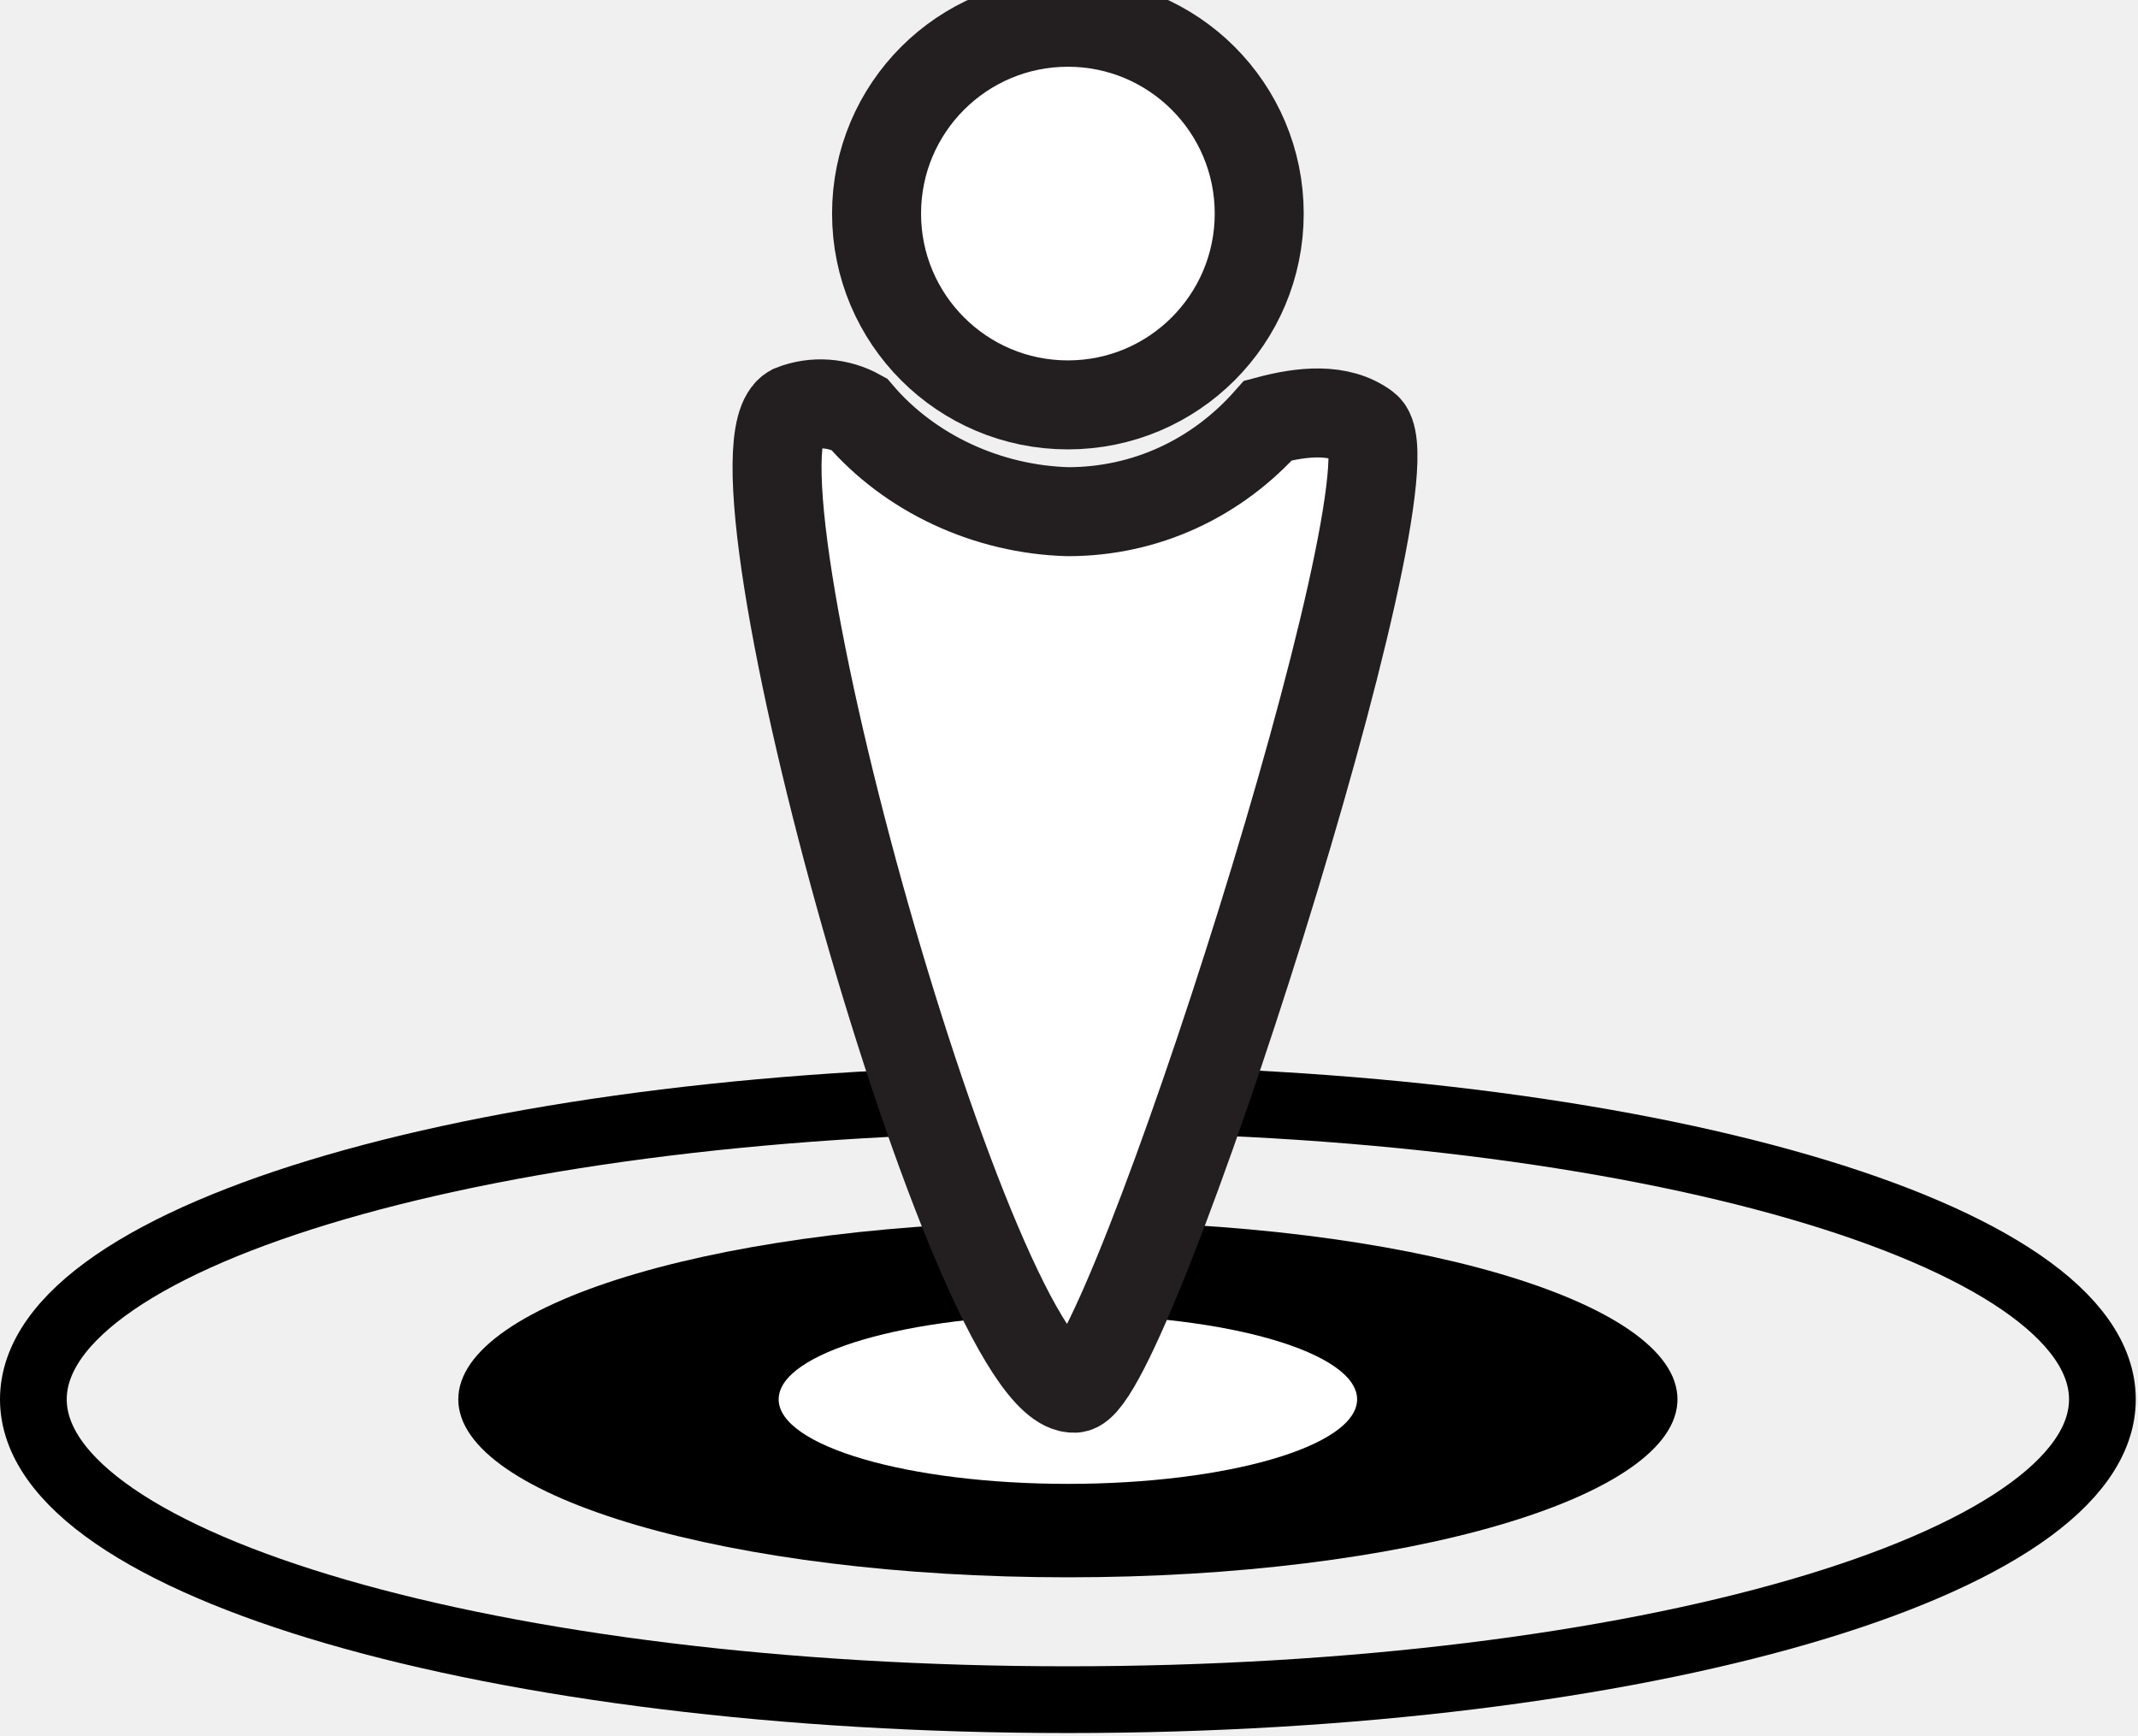
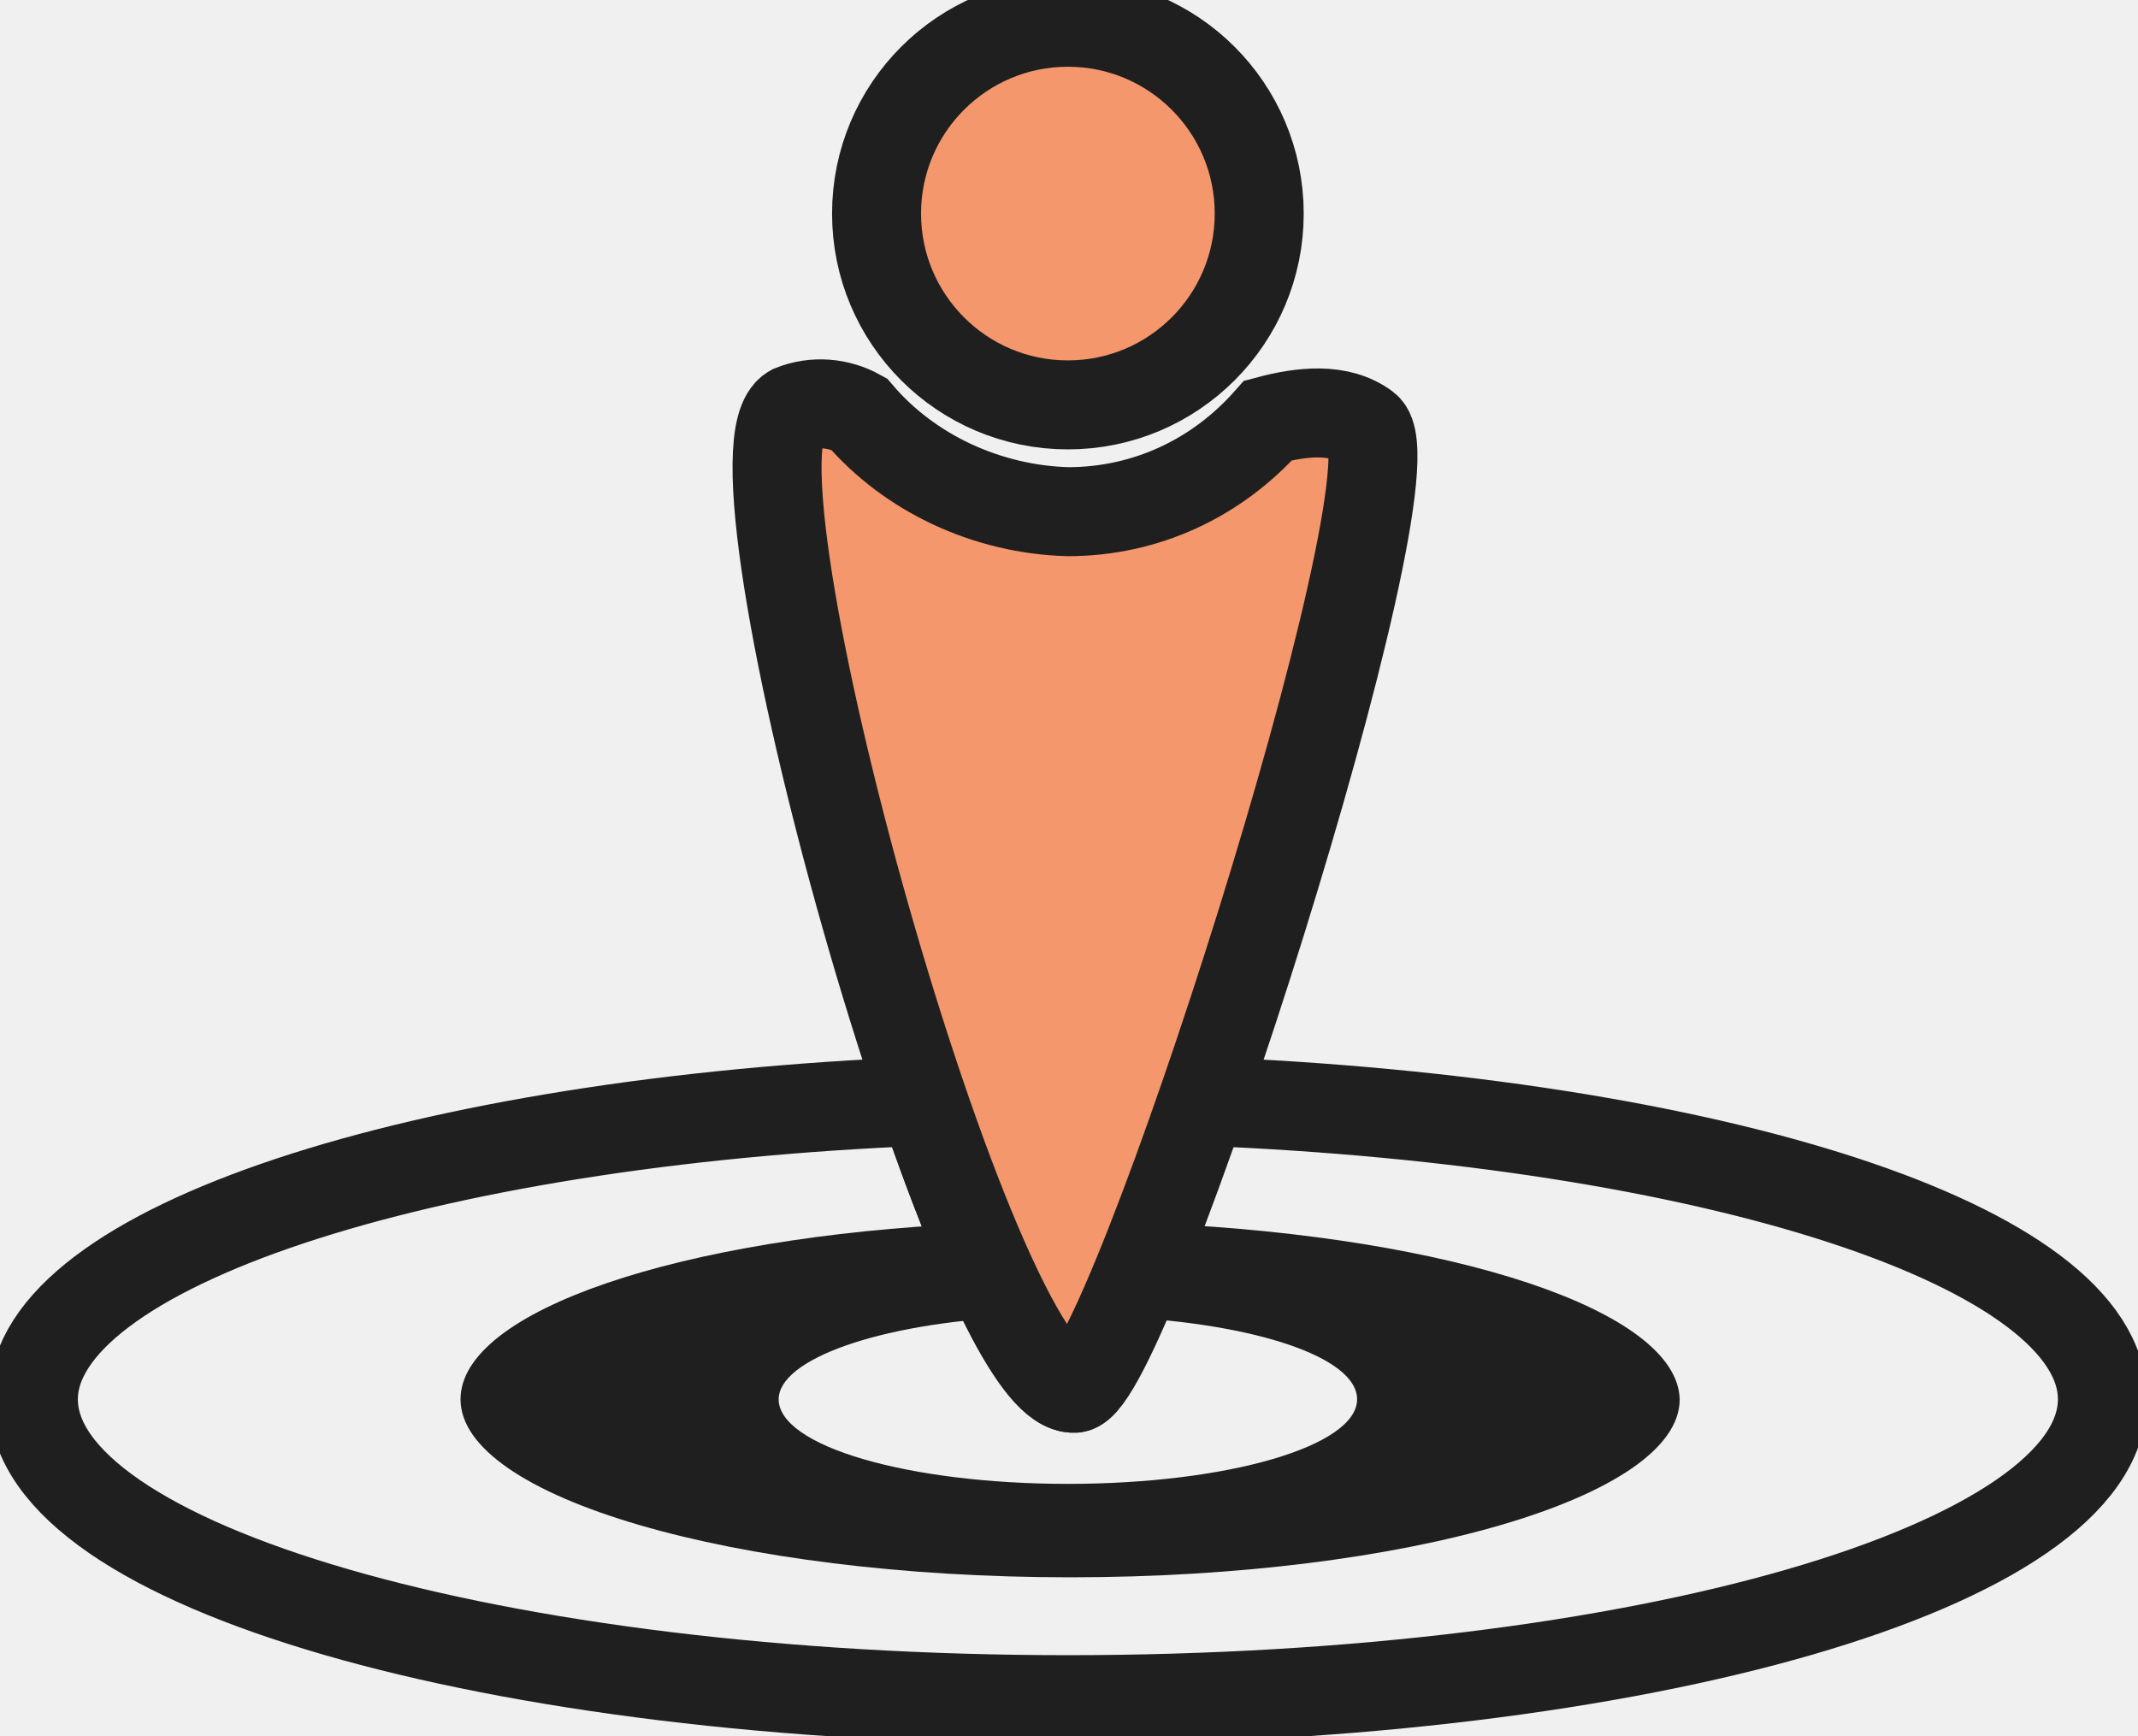
<svg xmlns="http://www.w3.org/2000/svg" version="1.1" id="Layer_1" x="0px" y="0px" viewBox="0 0 96.1 78" style="enable-background:new 0 0 96.1 78;" xml:space="preserve">
  <style type="text/css">
- 	.st0{fill:none;stroke:#000000;stroke-width:3;stroke-miterlimit:10;}
- 	.st1{fill:#FFFFFF;}
- 	.st2{fill:#FFFFFF;stroke:#231F20;stroke-width:4;stroke-miterlimit:10;}
+ 	.st0{fill:none;stroke:#1F1F1F;stroke-width:4;stroke-miterlimit:10;}
+ 	.st1{fill:#1F1F1F;}
+ 	.st2{fill:#F4976C;stroke:#1F1F1F;stroke-width:4;stroke-miterlimit:10;}
</style>
-   <ellipse class="st0" cx="48" cy="62.9" rx="46.5" ry="13.5" />
-   <ellipse cx="48" cy="62.9" rx="27.4" ry="8" />
-   <ellipse class="st1" cx="48" cy="62.9" rx="13" ry="3.8" />
-   <g id="Layer_2_1_">
-     <g id="Layer_1-2">
-       <circle class="st2" cx="48" cy="9.6" r="8.6" />
-       <path class="st2" d="M48,23c-3.6-0.1-7.1-1.7-9.4-4.4c-0.9-0.5-2-0.6-3-0.2c-3.6,2,8.2,44.2,12.7,44c2.4-0.1,15.6-41.3,13.1-43.2    c-1.2-0.9-2.9-0.7-4.4-0.3C54.7,21.5,51.5,23,48,23z" />
-     </g>
-   </g>
+   <path class="st0" d="M54,49.5c-2.5,7.2-4.9,12.8-5.7,12.9c-1.7,0.1-4.3-5.6-6.8-12.9c-22.6,0.9-40,6.6-40,13.4  c0,7.5,20.8,13.5,46.5,13.5s46.5-6,46.5-13.5C94.5,56,76.9,50.4,54,49.5z" />
+   <path class="st1" d="M52.1,55c-0.6,1.6-1.2,3-1.7,4.2c6,0.3,10.6,1.8,10.6,3.7c0,2.1-5.8,3.8-13,3.8S35,65,35,62.9  c0-1.8,4.5-3.4,10.5-3.7c-0.6-1.2-1.3-2.6-1.9-4.2c-13,0.6-22.9,3.9-22.9,7.9c0,4.4,12.3,8,27.4,8s27.4-3.6,27.4-8  C75.4,58.9,65.3,55.6,52.1,55z" />
+   <circle class="st2" cx="48" cy="9.6" r="8.6" />
+   <path class="st2" d="M48,23c-3.6-0.1-7.1-1.7-9.4-4.4c-0.9-0.5-2-0.6-3-0.2c-3.6,2,8.2,44.2,12.7,44c2.4-0.1,15.6-41.3,13.1-43.2  c-1.2-0.9-2.9-0.7-4.4-0.3C54.7,21.5,51.5,23,48,23z" />
</svg>
